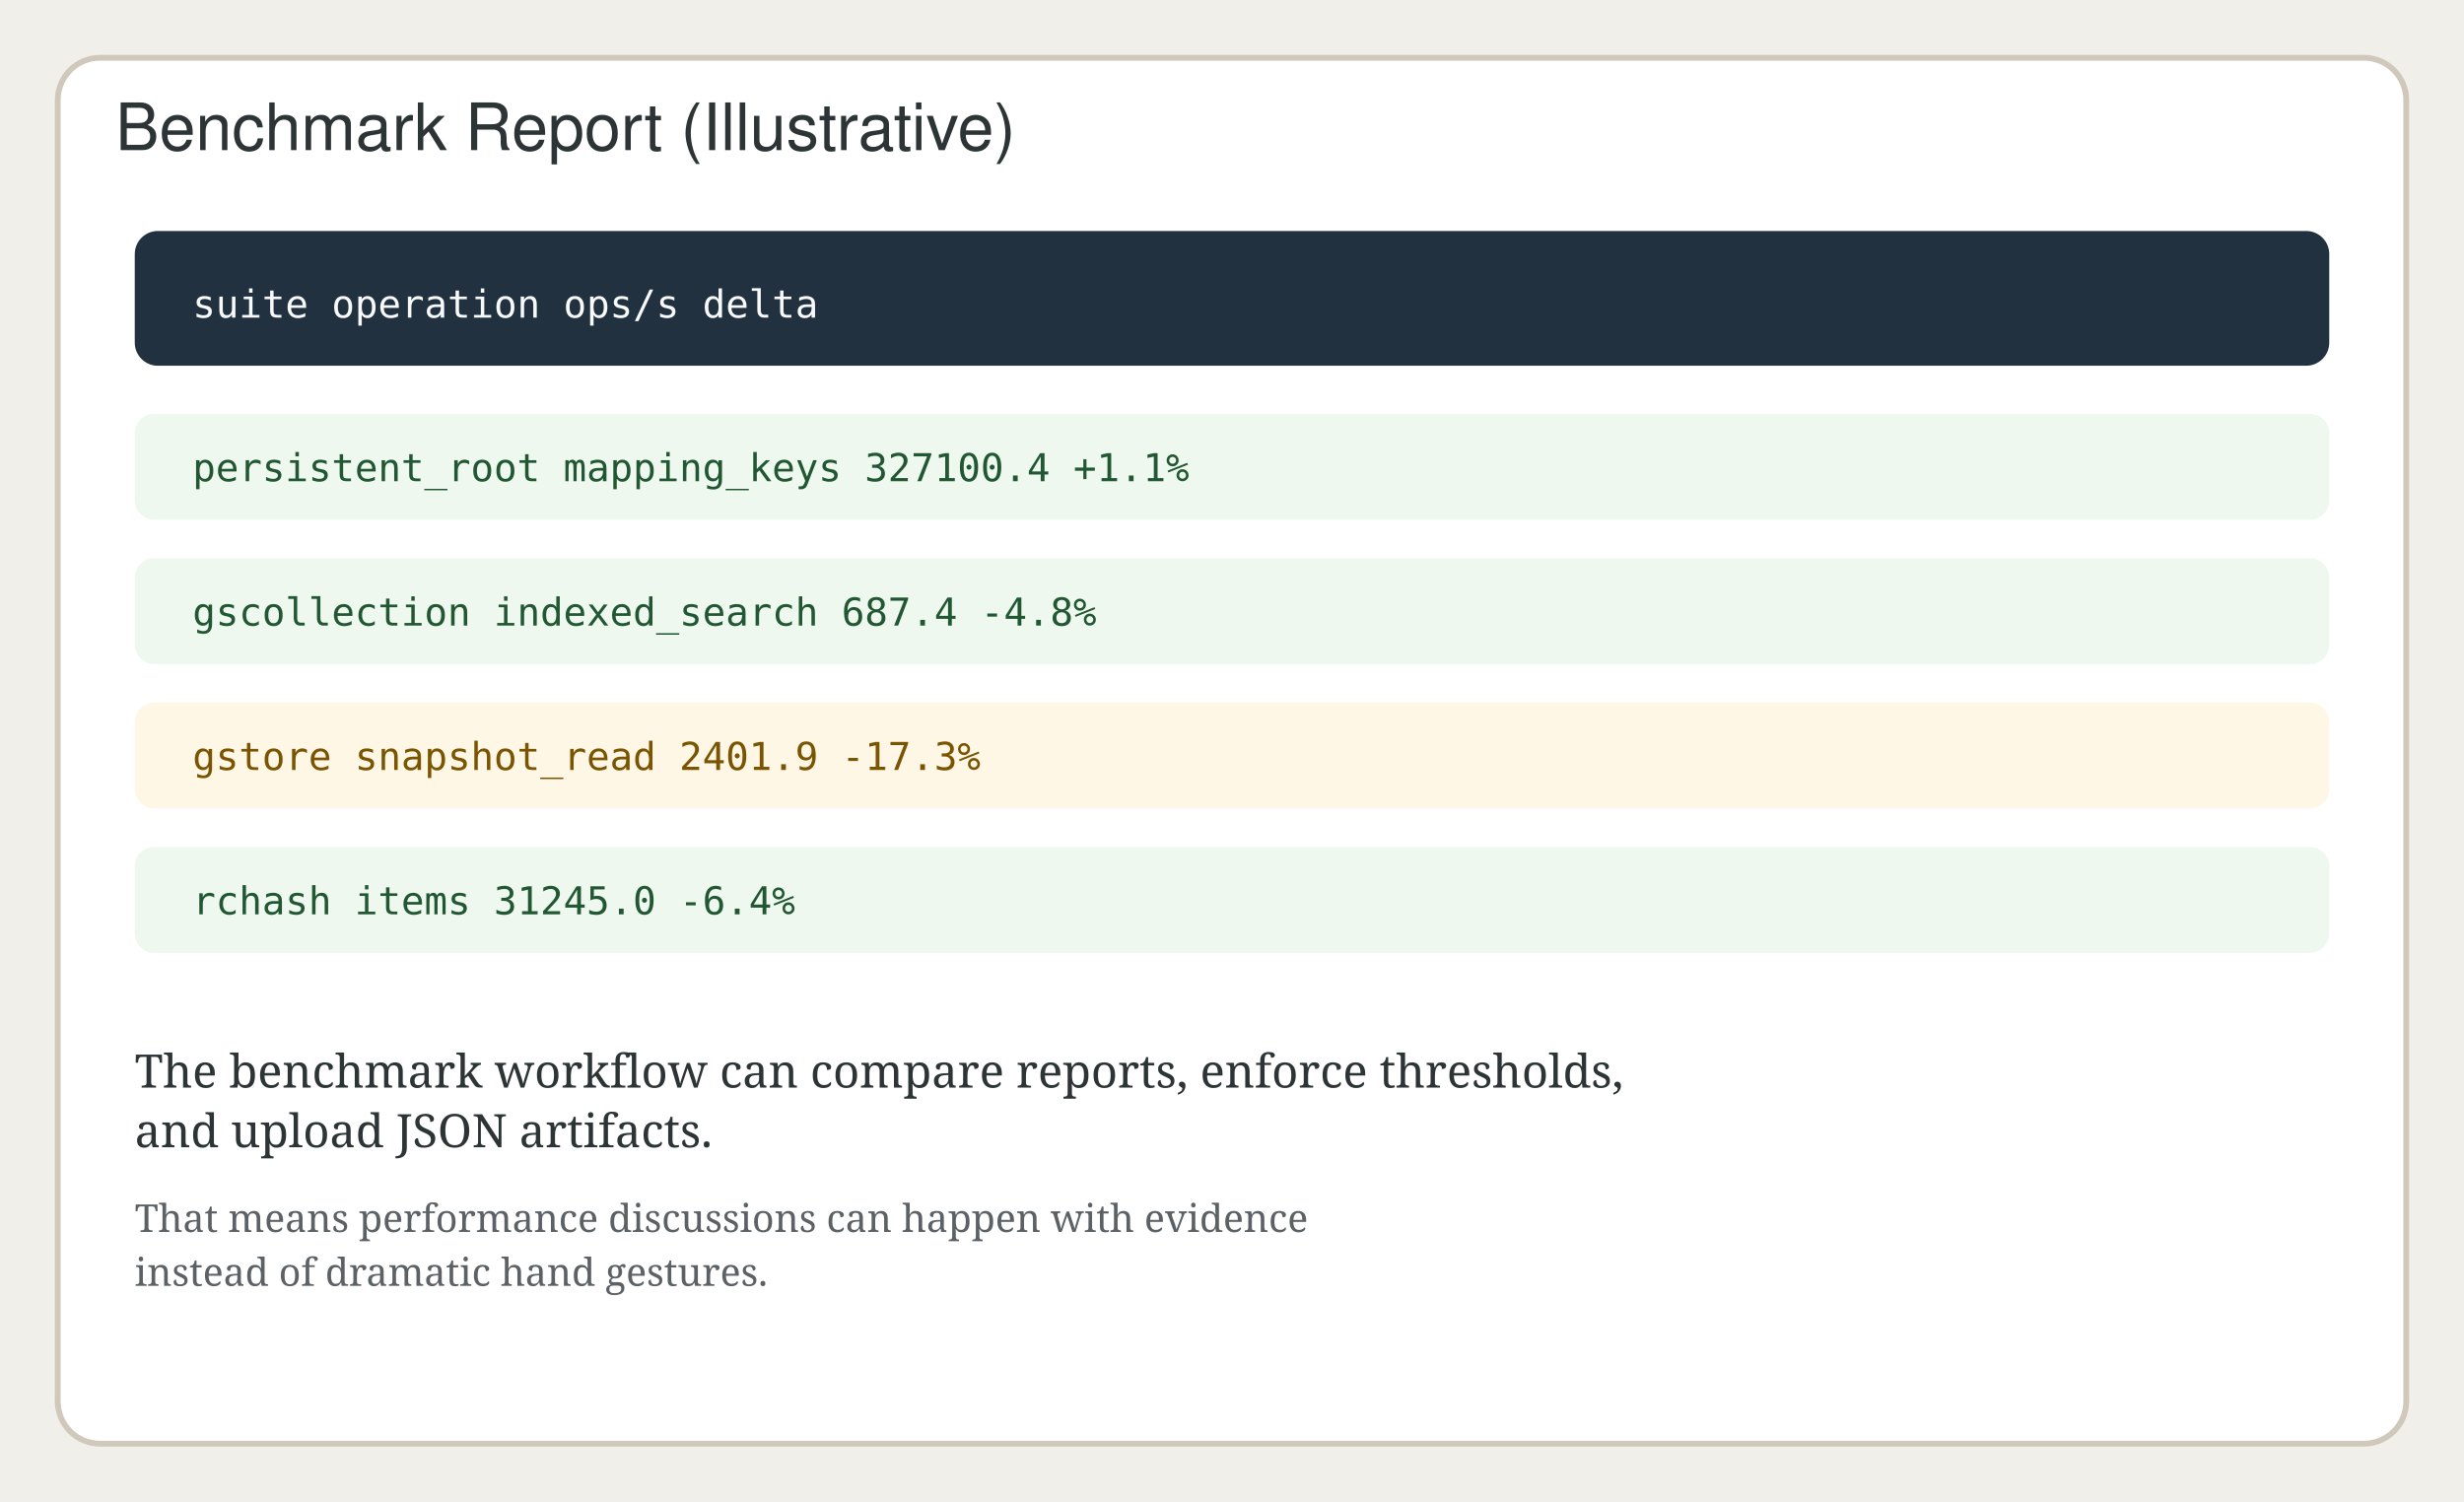
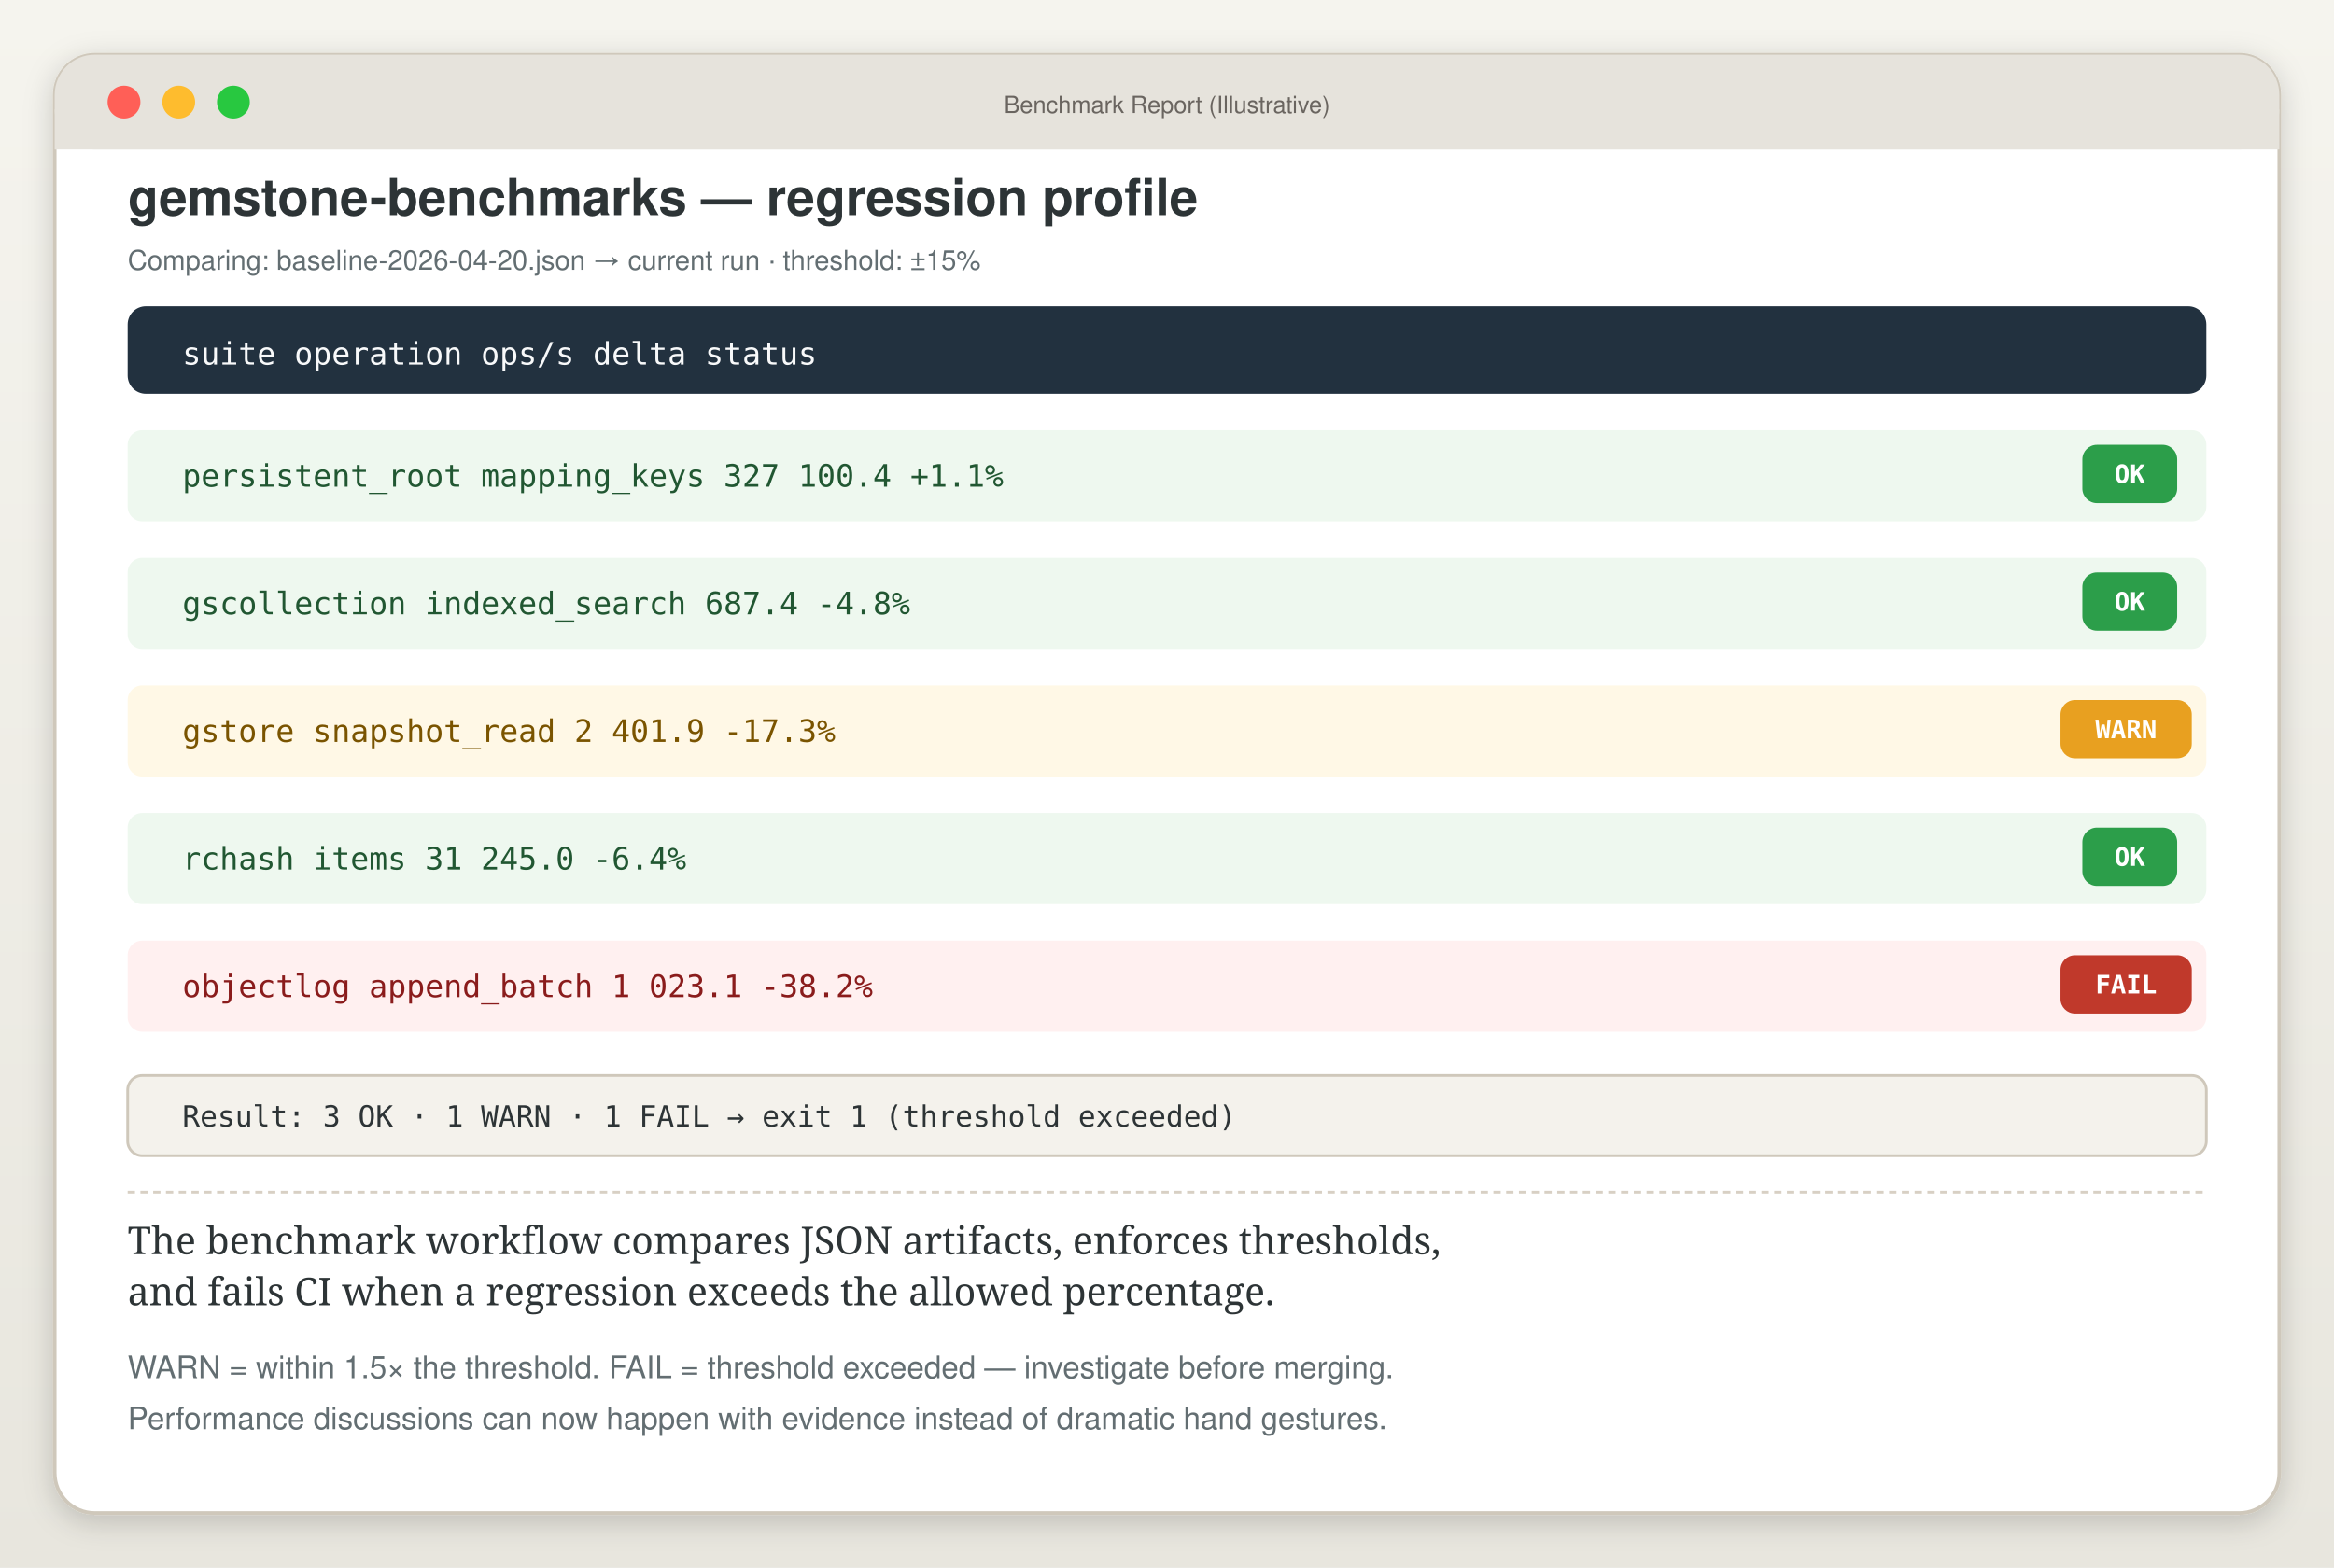
- <svg xmlns="http://www.w3.org/2000/svg" width="1280" height="780" viewBox="0 0 1280 780">
-   <rect width="1280" height="780" fill="#f0efe9" />
-   <rect x="30" y="30" width="1220" height="720" rx="22" fill="#ffffff" stroke="#cfc8bb" stroke-width="3" />
-   <text x="60" y="78" font-family="Helvetica, Arial, sans-serif" font-size="34" fill="#2d3436">Benchmark Report (Illustrative)</text>
-   <g font-family="Menlo, Consolas, monospace" font-size="20">
-     <rect x="70" y="120" width="1140" height="70" rx="12" fill="#22313f" />
-     <text x="100" y="165" fill="#f8f9fa">suite            operation                      ops/s    delta</text>
-     <rect x="70" y="215" width="1140" height="55" rx="10" fill="#eef8ef" />
-     <text x="100" y="250" fill="#215732">persistent_root  mapping_keys                327100.4   +1.1%</text>
-     <rect x="70" y="290" width="1140" height="55" rx="10" fill="#eef8ef" />
-     <text x="100" y="325" fill="#215732">gscollection     indexed_search                687.4    -4.8%</text>
-     <rect x="70" y="365" width="1140" height="55" rx="10" fill="#fff7e6" />
-     <text x="100" y="400" fill="#7a5400">gstore           snapshot_read                2401.9   -17.3%</text>
-     <rect x="70" y="440" width="1140" height="55" rx="10" fill="#eef8ef" />
-     <text x="100" y="475" fill="#215732">rchash           items                       31245.0    -6.4%</text>
-   </g>
-   <text x="70" y="565" font-family="Georgia, serif" font-size="24" fill="#2d3436">The benchmark workflow can compare reports, enforce thresholds,</text>
-   <text x="70" y="596" font-family="Georgia, serif" font-size="24" fill="#2d3436">and upload JSON artifacts.</text>
-   <text x="70" y="640" font-family="Georgia, serif" font-size="20" fill="#5c6166">That means performance discussions can happen with evidence</text>
-   <text x="70" y="668" font-family="Georgia, serif" font-size="20" fill="#5c6166">instead of dramatic hand gestures.</text>
+ <svg xmlns="http://www.w3.org/2000/svg" width="1280" height="860" viewBox="0 0 1280 860">
+   <defs>
+     <linearGradient id="bgGrad" x1="0" y1="0" x2="0" y2="1">
+       <stop offset="0" stop-color="#f5f4ee" />
+       <stop offset="1" stop-color="#e8e6de" />
+     </linearGradient>
+     <filter id="drop" x="-4%" y="-4%" width="108%" height="108%">
+       <feDropShadow dx="0" dy="4" stdDeviation="8" flood-color="#1a1a1a" flood-opacity="0.18" />
+     </filter>
+   </defs>
+   <rect width="1280" height="860" fill="url(#bgGrad)" />
+   <rect x="30" y="30" width="1220" height="800" rx="22" fill="#ffffff" stroke="#cfc8bb" stroke-width="2" filter="url(#drop)" />
+   <rect x="30" y="30" width="1220" height="52" rx="22" fill="#e6e3dc" />
+   <rect x="30" y="60" width="1220" height="22" fill="#e6e3dc" />
+   <circle cx="68" cy="56" r="9" fill="#ff5f57" />
+   <circle cx="98" cy="56" r="9" fill="#febc2e" />
+   <circle cx="128" cy="56" r="9" fill="#28c840" />
+   <text x="640" y="62" text-anchor="middle" font-family="Helvetica, Arial, sans-serif" font-size="13" fill="#6a6560">Benchmark Report (Illustrative)</text>
+   <text x="70" y="118" font-family="Helvetica, Arial, sans-serif" font-size="28" font-weight="700" fill="#2d3436">gemstone-benchmarks — regression profile</text>
+   <text x="70" y="148" font-family="Helvetica, Arial, sans-serif" font-size="15" fill="#636e72">Comparing: baseline-2026-04-20.json → current run  ·  threshold: ±15%</text>
+   <rect x="70" y="168" width="1140" height="48" rx="10" fill="#22313f" />
+   <text x="100" y="200" font-family="Menlo, Consolas, monospace" font-size="17" fill="#f8f9fa">suite              operation                       ops/s       delta    status</text>
+   <rect x="70" y="236" width="1140" height="50" rx="8" fill="#eef8ef" />
+   <text x="100" y="267" font-family="Menlo, Consolas, monospace" font-size="17" fill="#215732">persistent_root    mapping_keys                 327 100.4    +1.1%    </text>
+   <rect x="1142" y="244" width="52" height="32" rx="8" fill="#2c9e4a" />
+   <text x="1168" y="265" text-anchor="middle" font-family="Menlo, Consolas, monospace" font-size="14" font-weight="700" fill="#fff">OK</text>
+   <rect x="70" y="306" width="1140" height="50" rx="8" fill="#eef8ef" />
+   <text x="100" y="337" font-family="Menlo, Consolas, monospace" font-size="17" fill="#215732">gscollection       indexed_search                   687.4    -4.8%    </text>
+   <rect x="1142" y="314" width="52" height="32" rx="8" fill="#2c9e4a" />
+   <text x="1168" y="335" text-anchor="middle" font-family="Menlo, Consolas, monospace" font-size="14" font-weight="700" fill="#fff">OK</text>
+   <rect x="70" y="376" width="1140" height="50" rx="8" fill="#fff8e6" />
+   <text x="100" y="407" font-family="Menlo, Consolas, monospace" font-size="17" fill="#7a5400">gstore             snapshot_read                  2 401.9   -17.3%    </text>
+   <rect x="1130" y="384" width="72" height="32" rx="8" fill="#e8a020" />
+   <text x="1166" y="405" text-anchor="middle" font-family="Menlo, Consolas, monospace" font-size="14" font-weight="700" fill="#fff">WARN</text>
+   <rect x="70" y="446" width="1140" height="50" rx="8" fill="#eef8ef" />
+   <text x="100" y="477" font-family="Menlo, Consolas, monospace" font-size="17" fill="#215732">rchash             items                         31 245.0    -6.4%    </text>
+   <rect x="1142" y="454" width="52" height="32" rx="8" fill="#2c9e4a" />
+   <text x="1168" y="475" text-anchor="middle" font-family="Menlo, Consolas, monospace" font-size="14" font-weight="700" fill="#fff">OK</text>
+   <rect x="70" y="516" width="1140" height="50" rx="8" fill="#fff0f0" />
+   <text x="100" y="547" font-family="Menlo, Consolas, monospace" font-size="17" fill="#8a1c1c">objectlog          append_batch                  1 023.1   -38.2%    </text>
+   <rect x="1130" y="524" width="72" height="32" rx="8" fill="#c0392b" />
+   <text x="1166" y="545" text-anchor="middle" font-family="Menlo, Consolas, monospace" font-size="14" font-weight="700" fill="#fff">FAIL</text>
+   <rect x="70" y="590" width="1140" height="44" rx="8" fill="#f4f2ec" stroke="#cfc8bb" stroke-width="1.5" />
+   <text x="100" y="618" font-family="Menlo, Consolas, monospace" font-size="16" fill="#2d3436">Result: 3 OK  ·  1 WARN  ·  1 FAIL  →  exit 1  (threshold exceeded)</text>
+   <line x1="70" y1="654" x2="1210" y2="654" stroke="#d8d0c4" stroke-width="1.5" stroke-dasharray="4,3" />
+   <text x="70" y="688" font-family="Georgia, serif" font-size="21" fill="#2d3436">The benchmark workflow compares JSON artifacts, enforces thresholds,</text>
+   <text x="70" y="716" font-family="Georgia, serif" font-size="21" fill="#2d3436">and fails CI when a regression exceeds the allowed percentage.</text>
+   <text x="70" y="756" font-family="Helvetica, Arial, sans-serif" font-size="17" fill="#636e72">WARN = within 1.5× the threshold.   FAIL = threshold exceeded — investigate before merging.</text>
+   <text x="70" y="784" font-family="Helvetica, Arial, sans-serif" font-size="17" fill="#636e72">Performance discussions can now happen with evidence instead of dramatic hand gestures.</text>
</svg>
